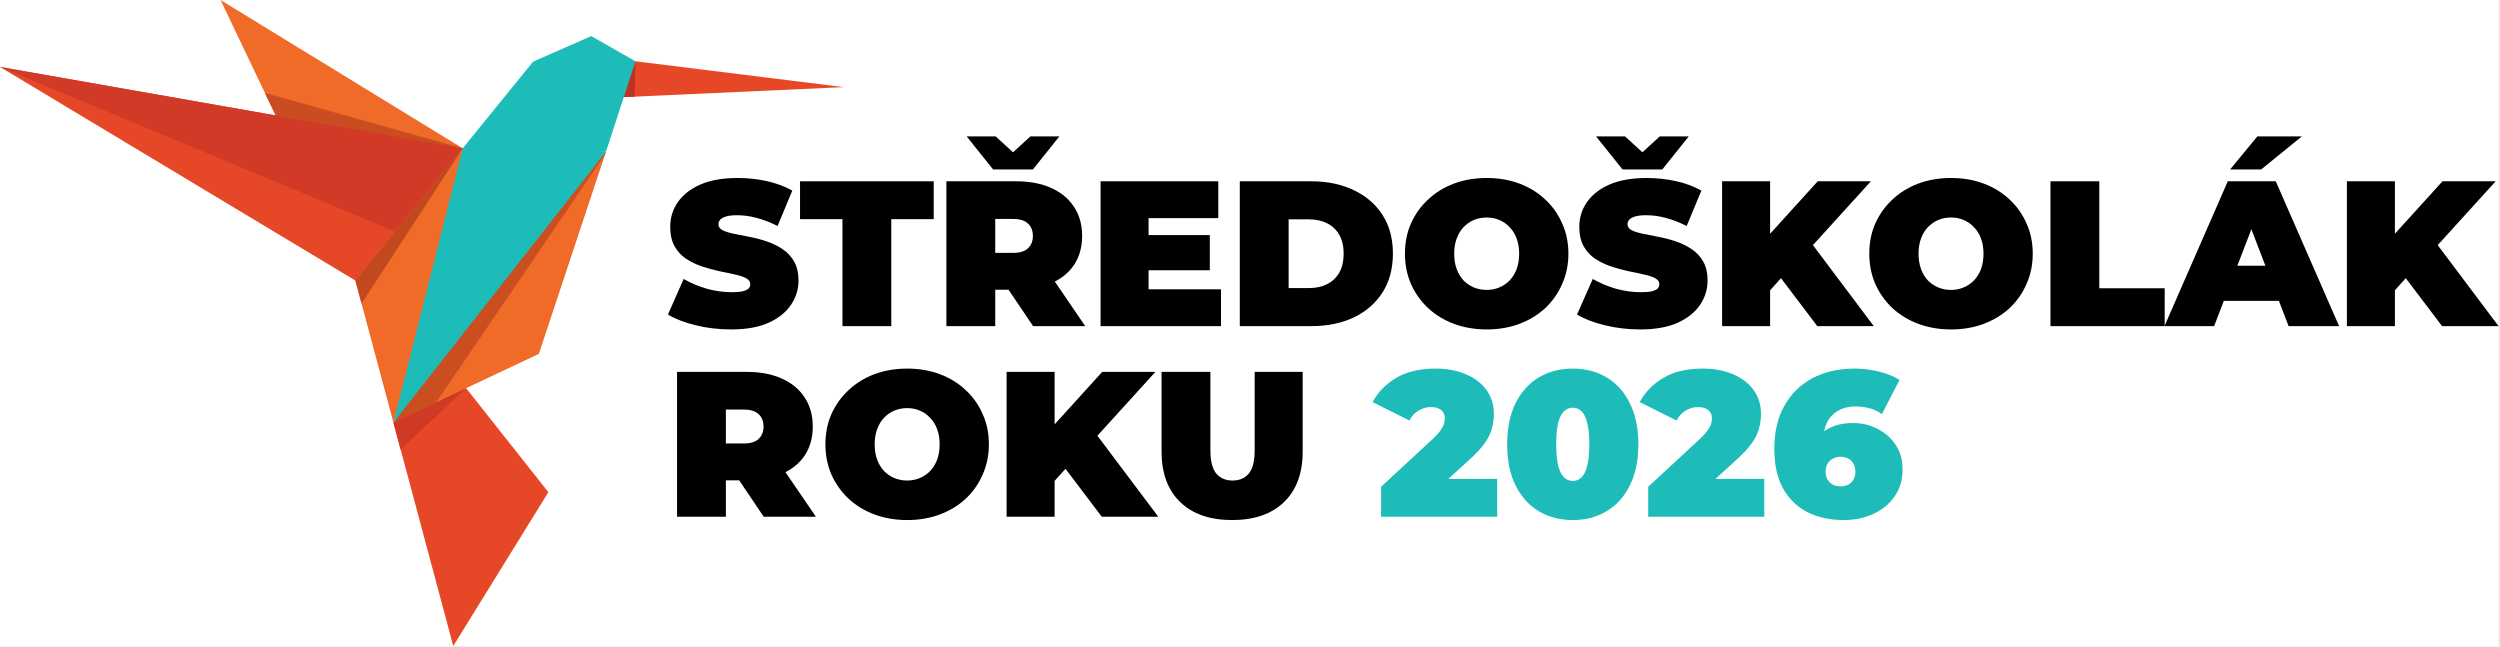
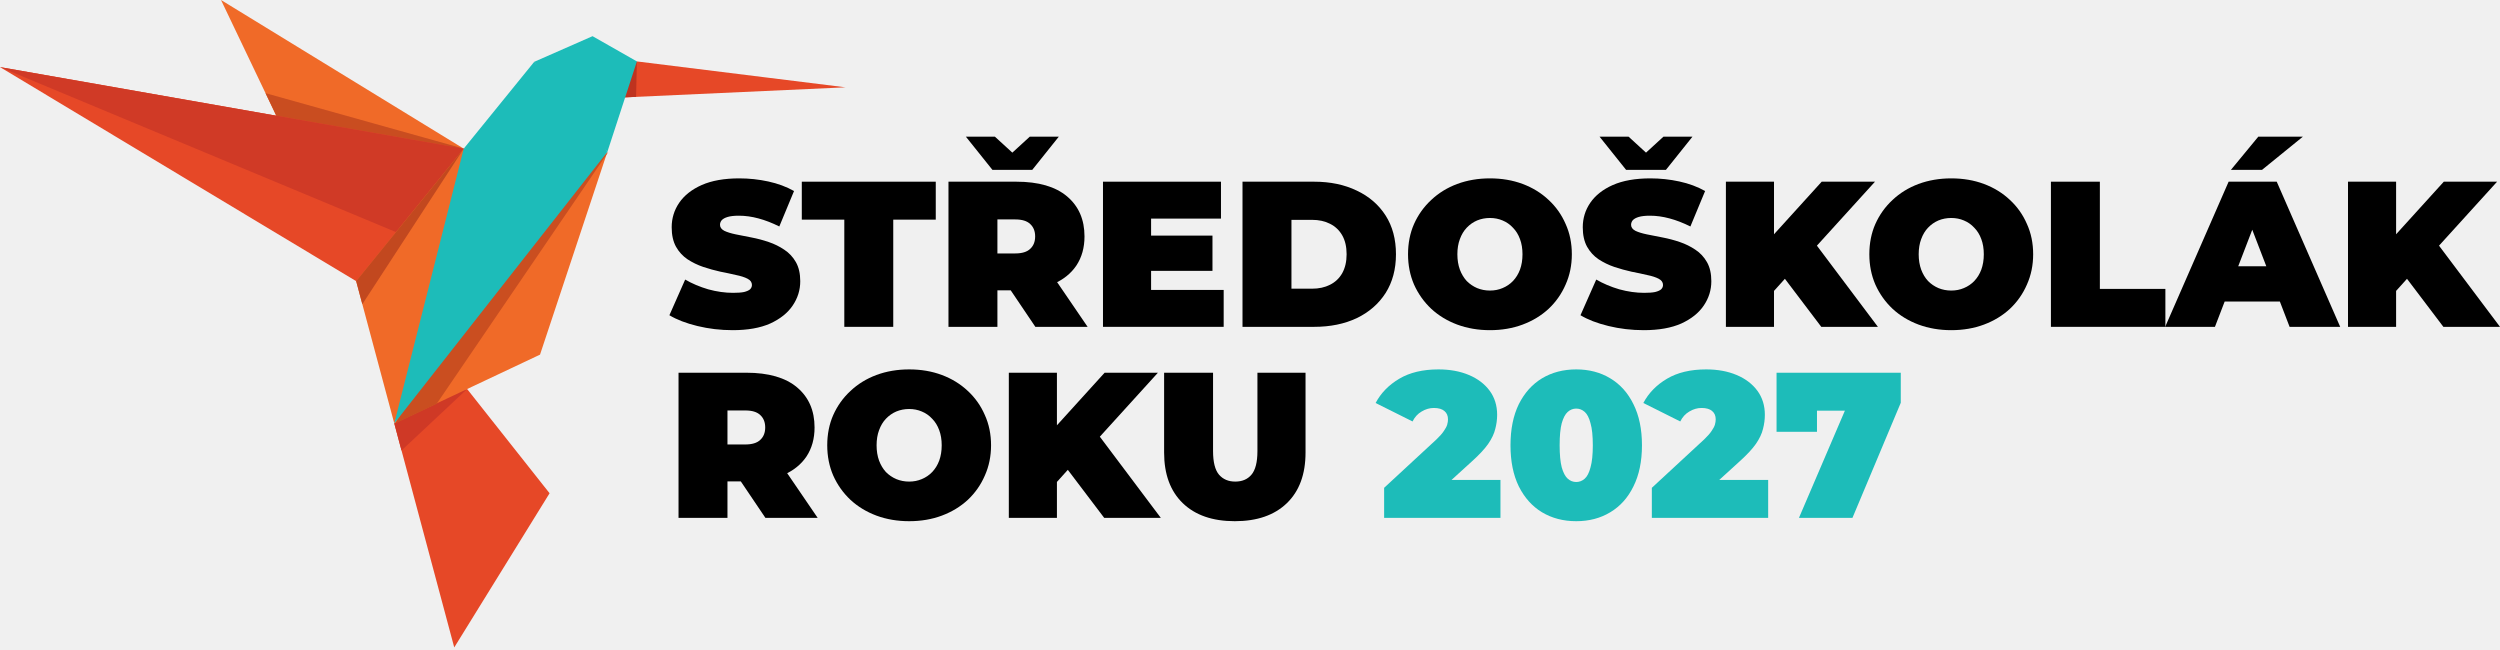
- <svg xmlns="http://www.w3.org/2000/svg" width="1246" height="322" viewBox="0 0 1246 322" fill="none">
-   <rect width="1245" height="322" fill="white" />
-   <path fill-rule="evenodd" clip-rule="evenodd" d="M232.299 193.462L213.746 197.486L196.078 210.566L225.9 321.967L273.309 245.299L232.299 193.462Z" fill="#E64827" />
-   <path fill-rule="evenodd" clip-rule="evenodd" d="M232.299 193.462L213.746 197.486L196.078 210.566L199.66 224.049L232.299 193.462Z" fill="#CF3926" />
-   <path fill-rule="evenodd" clip-rule="evenodd" d="M316.735 30.547L300.999 38.757L310.859 48.416L420.488 43.425L316.735 30.547Z" fill="#E64827" />
-   <path fill-rule="evenodd" clip-rule="evenodd" d="M306.472 44.069L310.859 48.416L316.332 48.174L316.735 30.547L306.472 44.069Z" fill="#BE331F" />
-   <path fill-rule="evenodd" clip-rule="evenodd" d="M109.911 0L145.73 74.978L230.608 73.932L109.911 0Z" fill="#F06A28" />
-   <path fill-rule="evenodd" clip-rule="evenodd" d="M132.047 46.323L145.73 74.978L230.609 73.932L132.047 46.323Z" fill="#C94D20" />
-   <path fill-rule="evenodd" clip-rule="evenodd" d="M193.743 149.956L177.122 139.814L0 33.364L230.609 73.932L243.648 75.703L193.743 149.956Z" fill="#E64827" />
-   <path fill-rule="evenodd" clip-rule="evenodd" d="M0 33.364L230.609 73.932L243.648 75.703L219.219 112.004L196.923 115.425L0 33.364Z" fill="#D03A26" />
-   <path fill-rule="evenodd" clip-rule="evenodd" d="M177.122 139.814L196.078 210.566L228.677 123.112L230.609 73.932L177.122 139.814Z" fill="#F06A28" />
-   <path fill-rule="evenodd" clip-rule="evenodd" d="M177.122 139.814L180.181 151.284L230.609 73.932L177.122 139.814Z" fill="#C2481F" />
-   <path fill-rule="evenodd" clip-rule="evenodd" d="M302.045 75.541L248.478 124.279L196.078 210.566L268.56 176.357L302.045 75.541Z" fill="#F06A28" />
-   <path fill-rule="evenodd" clip-rule="evenodd" d="M302.51 75.541L248.943 124.279L196.543 210.566L217.149 200.827" fill="#CA4E20" />
-   <path fill-rule="evenodd" clip-rule="evenodd" d="M230.609 73.932L261.96 78.318L302.045 75.541L287.677 50.267L265.663 30.748L230.609 73.932Z" fill="#1DBCB9" />
-   <path fill-rule="evenodd" clip-rule="evenodd" d="M265.663 30.747L302.045 75.541L316.735 30.546L294.68 17.989L265.663 30.747Z" fill="#1DBCB9" />
-   <path fill-rule="evenodd" clip-rule="evenodd" d="M230.609 73.932L196.078 210.566L302.045 75.541L230.609 73.932Z" fill="#1DBCB9" />
-   <path d="M614.088 259.193C603.019 259.193 594.391 256.203 588.203 250.221C582.016 244.24 578.922 235.853 578.922 225.059V185.355H603.259V224.337C603.259 229.837 604.256 233.756 606.25 236.093C608.244 238.362 610.925 239.496 614.294 239.496C617.731 239.496 620.413 238.362 622.338 236.093C624.331 233.756 625.328 229.837 625.328 224.337V185.355H649.253V225.059C649.253 235.853 646.16 244.24 639.972 250.221C633.785 256.203 625.156 259.193 614.088 259.193Z" fill="black" />
-   <path d="M523.453 242.074L522.112 215.365L549.337 185.355H575.84L545.315 218.974L531.806 232.793L523.453 242.074ZM501.693 257.543V185.355H525.618V257.543H501.693ZM549.131 257.543L527.887 229.493L543.665 212.787L577.284 257.543H549.131Z" fill="black" />
-   <path d="M452.126 259.193C446.282 259.193 440.851 258.265 435.832 256.409C430.882 254.552 426.585 251.94 422.941 248.571C419.297 245.134 416.444 241.112 414.382 236.505C412.388 231.899 411.391 226.88 411.391 221.449C411.391 215.949 412.388 210.93 414.382 206.393C416.444 201.787 419.297 197.799 422.941 194.43C426.585 190.993 430.882 188.346 435.832 186.49C440.851 184.633 446.282 183.705 452.126 183.705C458.038 183.705 463.469 184.633 468.419 186.49C473.369 188.346 477.666 190.993 481.31 194.43C484.954 197.799 487.773 201.787 489.766 206.393C491.829 210.93 492.86 215.949 492.86 221.449C492.86 226.88 491.829 231.899 489.766 236.505C487.773 241.112 484.954 245.134 481.31 248.571C477.666 251.94 473.369 254.552 468.419 256.409C463.469 258.265 458.038 259.193 452.126 259.193ZM452.126 239.496C454.394 239.496 456.491 239.084 458.416 238.259C460.41 237.434 462.129 236.265 463.573 234.752C465.085 233.171 466.254 231.28 467.079 229.08C467.904 226.812 468.316 224.268 468.316 221.449C468.316 218.63 467.904 216.121 467.079 213.921C466.254 211.652 465.085 209.762 463.573 208.249C462.129 206.668 460.41 205.465 458.416 204.64C456.491 203.815 454.394 203.402 452.126 203.402C449.857 203.402 447.726 203.815 445.732 204.64C443.807 205.465 442.088 206.668 440.576 208.249C439.132 209.762 437.997 211.652 437.172 213.921C436.347 216.121 435.935 218.63 435.935 221.449C435.935 224.268 436.347 226.812 437.172 229.08C437.997 231.28 439.132 233.171 440.576 234.752C442.088 236.265 443.807 237.434 445.732 238.259C447.726 239.084 449.857 239.496 452.126 239.496Z" fill="black" />
-   <path d="M337.438 257.543V185.355H372.191C378.929 185.355 384.738 186.455 389.619 188.655C394.569 190.855 398.385 194.018 401.066 198.143C403.748 202.199 405.088 207.012 405.088 212.581C405.088 218.149 403.748 222.962 401.066 227.018C398.385 231.006 394.569 234.065 389.619 236.196C384.738 238.328 378.929 239.393 372.191 239.393H350.947L361.776 229.39V257.543H337.438ZM380.647 257.543L362.91 231.246H388.691L406.635 257.543H380.647ZM361.776 232.071L350.947 221.037H370.644C374.013 221.037 376.488 220.281 378.069 218.768C379.719 217.256 380.544 215.193 380.544 212.581C380.544 209.968 379.719 207.906 378.069 206.393C376.488 204.881 374.013 204.124 370.644 204.124H350.947L361.776 193.09V232.071Z" fill="black" />
-   <path d="M1191.45 147.074L1190.11 120.365L1217.34 90.356H1243.84L1213.31 123.974L1199.8 137.793L1191.45 147.074ZM1169.69 162.543V90.356H1193.62V162.543H1169.69ZM1217.13 162.543L1195.89 134.493L1211.66 117.787L1245.28 162.543H1217.13Z" fill="black" />
-   <path d="M1078.77 162.543L1110.33 90.356H1134.25L1165.81 162.543H1140.64L1117.34 101.906H1126.83L1103.52 162.543H1078.77ZM1097.54 149.962L1103.73 132.431H1136.93L1143.12 149.962H1097.54ZM1111.46 84.477L1125.07 67.977H1147.24L1126.93 84.477H1111.46Z" fill="black" />
-   <path d="M1021.95 162.543V90.356H1046.29V143.671H1078.88V162.543H1021.95Z" fill="black" />
-   <path d="M972.384 164.193C966.541 164.193 961.109 163.265 956.091 161.409C951.141 159.552 946.844 156.94 943.2 153.571C939.556 150.134 936.703 146.112 934.641 141.505C932.647 136.899 931.65 131.88 931.65 126.449C931.65 120.949 932.647 115.93 934.641 111.393C936.703 106.787 939.556 102.799 943.2 99.43C946.844 95.993 951.141 93.346 956.091 91.49C961.109 89.633 966.541 88.705 972.384 88.705C978.297 88.705 983.728 89.633 988.678 91.49C993.628 93.346 997.925 95.993 1001.57 99.43C1005.21 102.799 1008.03 106.787 1010.03 111.393C1012.09 115.93 1013.12 120.949 1013.12 126.449C1013.12 131.88 1012.09 136.899 1010.03 141.505C1008.03 146.112 1005.21 150.134 1001.57 153.571C997.925 156.94 993.628 159.552 988.678 161.409C983.728 163.265 978.297 164.193 972.384 164.193ZM972.384 144.496C974.653 144.496 976.75 144.084 978.675 143.259C980.669 142.434 982.388 141.265 983.831 139.752C985.344 138.171 986.513 136.28 987.338 134.08C988.163 131.812 988.575 129.268 988.575 126.449C988.575 123.63 988.163 121.121 987.338 118.921C986.513 116.652 985.344 114.762 983.831 113.249C982.388 111.668 980.669 110.465 978.675 109.64C976.75 108.815 974.653 108.402 972.384 108.402C970.116 108.402 967.984 108.815 965.991 109.64C964.066 110.465 962.347 111.668 960.834 113.249C959.391 114.762 958.256 116.652 957.431 118.921C956.606 121.121 956.194 123.63 956.194 126.449C956.194 129.268 956.606 131.812 957.431 134.08C958.256 136.28 959.391 138.171 960.834 139.752C962.347 141.265 964.066 142.434 965.991 143.259C967.984 144.084 970.116 144.496 972.384 144.496Z" fill="black" />
-   <path d="M880.061 147.074L878.72 120.365L905.945 90.356H932.448L901.923 123.974L888.414 137.793L880.061 147.074ZM858.301 162.543V90.356H882.226V162.543H858.301ZM905.739 162.543L884.495 134.493L900.273 117.787L933.892 162.543H905.739Z" fill="black" />
-   <path d="M817.441 164.193C811.391 164.193 805.547 163.506 799.909 162.131C794.272 160.756 789.631 158.968 785.987 156.768L793.825 139.031C797.262 141.024 801.078 142.64 805.272 143.878C809.534 145.046 813.659 145.631 817.647 145.631C819.984 145.631 821.806 145.493 823.112 145.218C824.487 144.874 825.484 144.428 826.103 143.878C826.722 143.259 827.031 142.537 827.031 141.712C827.031 140.406 826.309 139.374 824.866 138.618C823.422 137.862 821.497 137.243 819.091 136.762C816.753 136.212 814.175 135.662 811.356 135.112C808.537 134.493 805.684 133.702 802.797 132.74C799.978 131.777 797.365 130.506 794.959 128.924C792.622 127.343 790.731 125.281 789.287 122.737C787.844 120.124 787.122 116.893 787.122 113.043C787.122 108.574 788.359 104.518 790.834 100.874C793.378 97.162 797.125 94.206 802.075 92.005C807.094 89.805 813.316 88.706 820.741 88.706C825.622 88.706 830.434 89.221 835.178 90.252C839.922 91.284 844.184 92.865 847.966 94.996L840.644 112.631C837.069 110.843 833.597 109.502 830.228 108.609C826.928 107.715 823.697 107.268 820.534 107.268C818.197 107.268 816.341 107.474 814.966 107.887C813.591 108.299 812.594 108.849 811.975 109.537C811.425 110.224 811.15 110.981 811.15 111.806C811.15 113.043 811.872 114.04 813.316 114.796C814.759 115.484 816.65 116.068 818.987 116.549C821.394 117.031 824.006 117.546 826.825 118.096C829.712 118.646 832.566 119.402 835.384 120.365C838.203 121.327 840.781 122.599 843.119 124.181C845.525 125.762 847.45 127.824 848.894 130.368C850.337 132.912 851.059 136.074 851.059 139.856C851.059 144.256 849.787 148.312 847.244 152.024C844.769 155.668 841.056 158.624 836.106 160.893C831.156 163.093 824.934 164.193 817.441 164.193ZM808.675 84.477L795.475 67.977H809.912L824.556 81.384H812.594L827.237 67.977H841.675L828.475 84.477H808.675Z" fill="black" />
-   <path d="M740.957 164.193C735.113 164.193 729.682 163.265 724.663 161.409C719.713 159.552 715.416 156.94 711.772 153.571C708.128 150.134 705.275 146.112 703.213 141.505C701.219 136.899 700.222 131.88 700.222 126.449C700.222 120.949 701.219 115.93 703.213 111.393C705.275 106.787 708.128 102.799 711.772 99.43C715.416 95.993 719.713 93.346 724.663 91.49C729.682 89.633 735.113 88.705 740.957 88.705C746.869 88.705 752.3 89.633 757.25 91.49C762.201 93.346 766.497 95.993 770.141 99.43C773.785 102.799 776.604 106.787 778.597 111.393C780.66 115.93 781.691 120.949 781.691 126.449C781.691 131.88 780.66 136.899 778.597 141.505C776.604 146.112 773.785 150.134 770.141 153.571C766.497 156.94 762.201 159.552 757.25 161.409C752.3 163.265 746.869 164.193 740.957 164.193ZM740.957 144.496C743.225 144.496 745.322 144.084 747.247 143.259C749.241 142.434 750.96 141.265 752.404 139.752C753.916 138.171 755.085 136.28 755.91 134.08C756.735 131.812 757.147 129.268 757.147 126.449C757.147 123.63 756.735 121.121 755.91 118.921C755.085 116.652 753.916 114.762 752.404 113.249C750.96 111.668 749.241 110.465 747.247 109.64C745.322 108.815 743.225 108.402 740.957 108.402C738.688 108.402 736.557 108.815 734.563 109.64C732.638 110.465 730.919 111.668 729.407 113.249C727.963 114.762 726.829 116.652 726.004 118.921C725.179 121.121 724.766 123.63 724.766 126.449C724.766 129.268 725.179 131.812 726.004 134.08C726.829 136.28 727.963 138.171 729.407 139.752C730.919 141.265 732.638 142.434 734.563 143.259C736.557 144.084 738.688 144.496 740.957 144.496Z" fill="black" />
-   <path d="M617.911 162.543V90.356H653.489C661.533 90.356 668.614 91.834 674.733 94.79C680.851 97.677 685.63 101.802 689.067 107.165C692.505 112.527 694.223 118.921 694.223 126.346C694.223 133.84 692.505 140.303 689.067 145.734C685.63 151.096 680.851 155.256 674.733 158.212C668.614 161.099 661.533 162.543 653.489 162.543H617.911ZM642.248 143.568H652.458C655.895 143.568 658.886 142.915 661.43 141.609C664.042 140.303 666.07 138.377 667.514 135.834C668.958 133.221 669.68 130.059 669.68 126.346C669.68 122.702 668.958 119.609 667.514 117.065C666.07 114.521 664.042 112.596 661.43 111.29C658.886 109.984 655.895 109.331 652.458 109.331H642.248V143.568Z" fill="black" />
-   <path d="M570.798 117.168H602.973V134.699H570.798V117.168ZM572.448 144.187H608.541V162.543H548.522V90.356H607.201V108.712H572.448V144.187Z" fill="black" />
-   <path d="M471.682 162.543V90.356H506.435C513.173 90.356 518.982 91.456 523.864 93.656C528.814 95.856 532.629 99.018 535.31 103.143C537.992 107.199 539.332 112.012 539.332 117.581C539.332 123.149 537.992 127.962 535.31 132.018C532.629 136.006 528.814 139.065 523.864 141.196C518.982 143.328 513.173 144.393 506.435 144.393H485.192L496.02 134.39V162.543H471.682ZM514.892 162.543L497.154 136.246H522.935L540.879 162.543H514.892ZM496.02 137.071L485.192 126.037H504.888C508.257 126.037 510.732 125.281 512.314 123.768C513.964 122.256 514.789 120.193 514.789 117.581C514.789 114.968 513.964 112.906 512.314 111.393C510.732 109.881 508.257 109.124 504.888 109.124H485.192L496.02 98.09V137.071ZM494.988 84.477L481.788 67.977H496.226L510.87 81.384H498.907L513.551 67.977H527.989L514.789 84.477H494.988Z" fill="black" />
-   <path d="M419.883 162.543V109.227H398.742V90.356H465.361V109.227H444.22V162.543H419.883Z" fill="black" />
-   <path d="M364.354 164.193C358.304 164.193 352.46 163.506 346.822 162.131C341.185 160.756 336.544 158.968 332.9 156.768L340.738 139.03C344.175 141.024 347.991 142.64 352.185 143.877C356.447 145.046 360.572 145.631 364.56 145.631C366.897 145.631 368.719 145.493 370.026 145.218C371.401 144.874 372.397 144.427 373.016 143.877C373.635 143.259 373.944 142.537 373.944 141.712C373.944 140.405 373.222 139.374 371.779 138.618C370.335 137.862 368.41 137.243 366.004 136.762C363.666 136.212 361.088 135.662 358.269 135.112C355.45 134.493 352.597 133.702 349.71 132.74C346.891 131.777 344.279 130.505 341.872 128.924C339.535 127.343 337.644 125.28 336.2 122.737C334.757 120.124 334.035 116.893 334.035 113.043C334.035 108.574 335.272 104.518 337.747 100.874C340.291 97.162 344.038 94.205 348.988 92.005C354.007 89.805 360.229 88.705 367.654 88.705C372.535 88.705 377.347 89.221 382.091 90.252C386.835 91.284 391.097 92.865 394.879 94.996L387.557 112.63C383.982 110.843 380.51 109.502 377.141 108.609C373.841 107.715 370.61 107.268 367.447 107.268C365.11 107.268 363.254 107.474 361.879 107.887C360.504 108.299 359.507 108.849 358.888 109.537C358.338 110.224 358.063 110.98 358.063 111.805C358.063 113.043 358.785 114.04 360.229 114.796C361.672 115.484 363.563 116.068 365.9 116.549C368.307 117.03 370.919 117.546 373.738 118.096C376.626 118.646 379.479 119.402 382.297 120.365C385.116 121.327 387.694 122.599 390.032 124.18C392.438 125.762 394.363 127.824 395.807 130.368C397.251 132.912 397.972 136.074 397.972 139.855C397.972 144.255 396.701 148.312 394.157 152.024C391.682 155.668 387.969 158.624 383.019 160.893C378.069 163.093 371.847 164.193 364.354 164.193Z" fill="black" />
-   <path d="M918.967 259.193C912.092 259.193 906.042 257.887 900.817 255.274C895.661 252.593 891.605 248.64 888.649 243.415C885.761 238.121 884.317 231.555 884.317 223.718C884.317 215.262 886.002 208.077 889.37 202.165C892.739 196.183 897.414 191.612 903.396 188.449C909.446 185.287 916.424 183.705 924.33 183.705C928.592 183.705 932.683 184.221 936.602 185.252C940.589 186.215 943.958 187.59 946.708 189.377L937.943 206.393C935.811 204.88 933.646 203.884 931.446 203.402C929.314 202.852 927.114 202.577 924.846 202.577C919.964 202.577 916.046 204.055 913.089 207.012C910.202 209.899 908.758 214.127 908.758 219.696C908.758 220.727 908.758 221.759 908.758 222.79C908.758 223.752 908.758 224.749 908.758 225.78L903.189 221.759C904.564 219.421 906.18 217.462 908.036 215.88C909.892 214.23 912.092 212.993 914.636 212.168C917.18 211.274 920.136 210.827 923.505 210.827C927.905 210.827 931.961 211.79 935.674 213.715C939.455 215.571 942.48 218.218 944.749 221.655C947.086 225.093 948.255 229.184 948.255 233.927C948.255 239.084 946.949 243.552 944.336 247.334C941.724 251.115 938.183 254.037 933.714 256.099C929.314 258.162 924.399 259.193 918.967 259.193ZM917.317 242.384C918.761 242.384 920.033 242.109 921.133 241.559C922.302 240.94 923.196 240.08 923.814 238.98C924.433 237.88 924.742 236.574 924.742 235.062C924.742 232.793 924.055 231.005 922.68 229.699C921.305 228.324 919.517 227.637 917.317 227.637C915.874 227.637 914.602 227.946 913.502 228.565C912.402 229.184 911.508 230.043 910.821 231.143C910.202 232.243 909.892 233.549 909.892 235.062C909.892 236.574 910.202 237.88 910.821 238.98C911.508 240.08 912.402 240.94 913.502 241.559C914.602 242.109 915.874 242.384 917.317 242.384Z" fill="#1DBCB9" />
-   <path d="M821.473 257.543V242.59L847.563 218.459C849.213 216.877 850.417 215.502 851.173 214.334C851.998 213.165 852.548 212.134 852.823 211.24C853.098 210.277 853.235 209.384 853.235 208.559C853.235 206.771 852.651 205.396 851.482 204.434C850.313 203.402 848.56 202.887 846.223 202.887C844.092 202.887 842.063 203.471 840.138 204.64C838.213 205.74 836.701 207.39 835.601 209.59L817.245 200.412C819.857 195.462 823.776 191.44 829.001 188.346C834.226 185.252 840.723 183.705 848.492 183.705C854.198 183.705 859.251 184.633 863.651 186.49C868.051 188.346 871.489 190.958 873.964 194.327C876.439 197.696 877.676 201.684 877.676 206.29C877.676 208.627 877.367 210.965 876.748 213.302C876.198 215.64 875.029 218.115 873.242 220.727C871.454 223.271 868.807 226.124 865.301 229.287L845.707 247.127L841.892 238.671H879.326V257.543H821.473Z" fill="#1DBCB9" />
-   <path d="M783.871 259.193C777.478 259.193 771.806 257.715 766.856 254.759C761.974 251.802 758.124 247.506 755.306 241.868C752.556 236.23 751.181 229.424 751.181 221.449C751.181 213.474 752.556 206.668 755.306 201.03C758.124 195.393 761.974 191.096 766.856 188.14C771.806 185.183 777.478 183.705 783.871 183.705C790.265 183.705 795.903 185.183 800.784 188.14C805.734 191.096 809.584 195.393 812.334 201.03C815.153 206.668 816.562 213.474 816.562 221.449C816.562 229.424 815.153 236.23 812.334 241.868C809.584 247.506 805.734 251.802 800.784 254.759C795.903 257.715 790.265 259.193 783.871 259.193ZM783.871 239.702C785.453 239.702 786.862 239.152 788.1 238.052C789.337 236.952 790.3 235.062 790.987 232.38C791.743 229.699 792.121 226.055 792.121 221.449C792.121 216.774 791.743 213.13 790.987 210.518C790.3 207.837 789.337 205.946 788.1 204.846C786.862 203.746 785.453 203.196 783.871 203.196C782.29 203.196 780.881 203.746 779.643 204.846C778.406 205.946 777.409 207.837 776.653 210.518C775.965 213.13 775.621 216.774 775.621 221.449C775.621 226.055 775.965 229.699 776.653 232.38C777.409 235.062 778.406 236.952 779.643 238.052C780.881 239.152 782.29 239.702 783.871 239.702Z" fill="#1DBCB9" />
-   <path d="M688.337 257.543V242.59L714.427 218.459C716.077 216.877 717.28 215.502 718.037 214.334C718.862 213.165 719.412 212.134 719.687 211.24C719.962 210.277 720.099 209.384 720.099 208.559C720.099 206.771 719.515 205.396 718.346 204.434C717.177 203.402 715.424 202.887 713.087 202.887C710.955 202.887 708.927 203.471 707.002 204.64C705.077 205.74 703.565 207.39 702.465 209.59L684.108 200.412C686.721 195.462 690.64 191.44 695.865 188.346C701.09 185.252 707.587 183.705 715.355 183.705C721.062 183.705 726.115 184.633 730.515 186.49C734.915 188.346 738.352 190.958 740.827 194.327C743.302 197.696 744.54 201.684 744.54 206.29C744.54 208.627 744.23 210.965 743.612 213.302C743.062 215.64 741.893 218.115 740.105 220.727C738.318 223.271 735.671 226.124 732.165 229.287L712.571 247.127L708.755 238.671H746.19V257.543H688.337Z" fill="#1DBCB9" />
+ <svg xmlns="http://www.w3.org/2000/svg" width="527" height="137" viewBox="0 0 527 137" fill="none">
+   <path d="M98.468 82.005L90.603 83.711L83.114 89.255L95.755 136.476L115.851 103.978L98.468 82.005Z" fill-rule="evenodd" clip-rule="evenodd" fill="#E64827" />
+   <path d="M98.468 82.005L90.603 83.711L83.114 89.255L84.633 94.97L98.468 82.005Z" fill-rule="evenodd" clip-rule="evenodd" fill="#CF3926" />
+   <path d="M134.258 12.948L127.588 16.428L131.767 20.523L178.238 18.407L134.258 12.948Z" fill-rule="evenodd" clip-rule="evenodd" fill="#E64827" />
+   <path d="M129.908 18.68L131.768 20.523L134.088 20.42L134.258 12.948L129.908 18.68Z" fill-rule="evenodd" clip-rule="evenodd" fill="#BE331F" />
+   <path d="M46.59 0L61.773 31.782L97.751 31.338L46.59 0Z" fill-rule="evenodd" clip-rule="evenodd" fill="#F06A28" />
+   <path d="M55.973 19.636L61.773 31.782L97.751 31.338L55.973 19.636Z" fill-rule="evenodd" clip-rule="evenodd" fill="#C94D20" />
+   <path d="M82.124 63.564L75.079 59.265L0 14.142L97.751 31.338L103.278 32.089L82.124 63.564Z" fill-rule="evenodd" clip-rule="evenodd" fill="#E64827" />
+   <path d="M0 14.142L97.751 31.338L103.278 32.089L92.923 47.477L83.472 48.927L0 14.142Z" fill-rule="evenodd" clip-rule="evenodd" fill="#D03A26" />
+   <path d="M75.079 59.265L83.114 89.255L96.932 52.185L97.751 31.338L75.079 59.265Z" fill-rule="evenodd" clip-rule="evenodd" fill="#F06A28" />
+   <path d="M75.079 59.265L76.376 64.127L97.751 31.338L75.079 59.265Z" fill-rule="evenodd" clip-rule="evenodd" fill="#C2481F" />
+   <path d="M128.032 32.021L105.326 52.68L83.114 89.255L113.838 74.755L128.032 32.021Z" fill-rule="evenodd" clip-rule="evenodd" fill="#F06A28" />
+   <path d="M128.229 32.021L105.523 52.68L83.311 89.255L92.046 85.127" fill-rule="evenodd" clip-rule="evenodd" fill="#CA4E20" />
+   <path d="M97.751 31.338L111.04 33.198L128.032 32.021L121.941 21.307L112.61 13.033L97.751 31.338Z" fill-rule="evenodd" clip-rule="evenodd" fill="#1DBCB9" />
+   <path d="M112.609 13.033L128.031 32.021L134.258 12.948L124.909 7.625L112.609 13.033Z" fill-rule="evenodd" clip-rule="evenodd" fill="#1DBCB9" />
+   <path d="M97.751 31.338L83.114 89.255L128.032 32.021L97.751 31.338Z" fill-rule="evenodd" clip-rule="evenodd" fill="#1DBCB9" />
+   <path d="M154.443 69.599C151.878 69.599 149.401 69.307 147.012 68.725C144.622 68.142 142.655 67.384 141.11 66.451L144.433 58.933C145.89 59.778 147.507 60.463 149.285 60.987C151.091 61.483 152.84 61.73 154.53 61.73C155.521 61.73 156.293 61.672 156.847 61.556C157.43 61.41 157.852 61.22 158.115 60.987C158.377 60.725 158.508 60.419 158.508 60.069C158.508 59.516 158.202 59.078 157.59 58.758C156.978 58.437 156.162 58.175 155.142 57.971C154.151 57.738 153.059 57.505 151.864 57.272C150.669 57.009 149.46 56.674 148.236 56.266C147.041 55.858 145.933 55.319 144.913 54.649C143.923 53.979 143.121 53.104 142.509 52.026C141.897 50.919 141.591 49.549 141.591 47.917C141.591 46.023 142.116 44.303 143.165 42.759C144.243 41.185 145.831 39.932 147.93 39C150.057 38.067 152.694 37.601 155.842 37.601C157.911 37.601 159.951 37.819 161.961 38.257C163.972 38.694 165.779 39.364 167.382 40.267L164.278 47.742C162.763 46.984 161.291 46.416 159.863 46.037C158.464 45.659 157.095 45.469 155.754 45.469C154.763 45.469 153.977 45.557 153.394 45.731C152.811 45.906 152.388 46.139 152.126 46.431C151.893 46.722 151.776 47.043 151.776 47.392C151.776 47.917 152.082 48.34 152.694 48.66C153.306 48.952 154.108 49.199 155.099 49.403C156.118 49.607 157.226 49.826 158.421 50.059C159.645 50.292 160.854 50.613 162.049 51.021C163.244 51.429 164.337 51.968 165.327 52.638C166.347 53.308 167.163 54.183 167.775 55.261C168.387 56.339 168.693 57.68 168.693 59.282C168.693 61.148 168.154 62.867 167.076 64.441C166.027 65.985 164.453 67.238 162.355 68.2C160.257 69.132 157.619 69.599 154.443 69.599Z" fill="black" />
+   <path d="M177.981 68.899V46.3H169.019V38.3H197.258V46.3H188.297V68.899H177.981Z" fill="black" />
+   <path d="M199.938 68.899V38.3H214.232C218.924 38.3 222.493 39.335 224.941 41.404C227.389 43.473 228.613 46.285 228.613 49.84C228.613 52.201 228.045 54.241 226.908 55.96C225.772 57.651 224.155 58.947 222.056 59.851C219.987 60.754 217.525 61.206 214.669 61.206H205.664L210.254 56.966V68.899H199.938ZM218.253 68.899L210.735 57.752H221.663L229.269 68.899H218.253ZM210.254 58.102L205.664 53.425H214.013C215.441 53.425 216.49 53.104 217.16 52.463C217.86 51.822 218.21 50.948 218.21 49.84C218.21 48.733 217.86 47.859 217.16 47.218C216.49 46.577 215.441 46.256 214.013 46.256H205.664L210.254 41.579V58.102ZM209.205 35.809L203.609 28.814H209.729L215.937 34.497H210.866L217.073 28.814H223.193L217.598 35.809H209.205Z" fill="black" />
+   <path d="M232.509 68.899V38.3H257.382V46.081H242.65V61.118H257.95V68.899H232.509ZM241.951 57.097V49.666H255.589V57.097H241.951Z" fill="black" />
+   <path d="M261.921 68.899V38.3H277.002C280.412 38.3 283.413 38.927 286.007 40.18C288.601 41.404 290.626 43.152 292.083 45.425C293.54 47.699 294.269 50.423 294.269 53.6C294.269 56.747 293.54 59.472 292.083 61.774C290.626 64.047 288.601 65.81 286.007 67.063C283.413 68.287 280.412 68.899 277.002 68.899H261.921ZM272.238 60.856H276.565C278.022 60.856 279.29 60.579 280.368 60.026C281.476 59.472 282.335 58.656 282.947 57.578C283.559 56.47 283.865 55.144 283.865 53.6C283.865 52.026 283.559 50.7 282.947 49.622C282.335 48.544 281.476 47.728 280.368 47.174C279.29 46.62 278.022 46.343 276.565 46.343H272.238V60.856Z" fill="black" />
+   <path d="M314.078 69.599C311.601 69.599 309.299 69.205 307.172 68.418C305.074 67.632 303.252 66.524 301.708 65.096C300.163 63.639 298.954 61.934 298.079 59.982C297.234 58.029 296.812 55.902 296.812 53.6C296.812 51.268 297.234 49.141 298.079 47.218C298.954 45.265 300.163 43.575 301.708 42.147C303.252 40.69 305.074 39.568 307.172 38.781C309.299 37.994 311.601 37.601 314.078 37.601C316.585 37.601 318.887 37.994 320.985 38.781C323.083 39.568 324.905 40.69 326.449 42.147C327.994 43.575 329.189 45.265 330.034 47.218C330.908 49.141 331.345 51.268 331.345 53.6C331.345 55.902 330.908 58.029 330.034 59.982C329.189 61.934 327.994 63.639 326.449 65.096C324.905 66.524 323.083 67.632 320.985 68.418C318.887 69.205 316.585 69.599 314.078 69.599ZM314.078 61.249C315.04 61.249 315.929 61.075 316.745 60.725C317.59 60.375 318.319 59.88 318.931 59.239C319.572 58.569 320.067 57.767 320.417 56.834C320.767 55.873 320.941 54.795 320.941 53.6C320.941 52.405 320.767 51.341 320.417 50.409C320.067 49.447 319.572 48.646 318.931 48.005C318.319 47.334 317.59 46.824 316.745 46.474C315.929 46.125 315.04 45.95 314.078 45.95C313.117 45.95 312.213 46.125 311.368 46.474C310.552 46.824 309.824 47.334 309.183 48.005C308.571 48.646 308.09 49.447 307.74 50.409C307.39 51.341 307.215 52.405 307.215 53.6C307.215 54.795 307.39 55.873 307.74 56.834C308.09 57.767 308.571 58.569 309.183 59.239C309.824 59.88 310.552 60.375 311.368 60.725C312.213 61.075 313.117 61.249 314.078 61.249Z" fill="black" />
+   <path d="M346.498 69.599C343.934 69.599 341.457 69.307 339.067 68.725C336.678 68.142 334.711 67.384 333.166 66.451L336.488 58.933C337.945 59.778 339.563 60.463 341.34 60.987C343.147 61.483 344.896 61.73 346.586 61.73C347.577 61.73 348.349 61.672 348.903 61.556C349.486 61.41 349.908 61.22 350.17 60.987C350.433 60.725 350.564 60.419 350.564 60.069C350.564 59.516 350.258 59.078 349.646 58.758C349.034 58.437 348.218 58.175 347.198 57.971C346.207 57.738 345.114 57.505 343.919 57.272C342.725 57.009 341.515 56.674 340.291 56.266C339.096 55.858 337.989 55.319 336.969 54.649C335.978 53.979 335.177 53.104 334.565 52.026C333.953 50.919 333.647 49.549 333.647 47.917C333.647 46.023 334.171 44.303 335.221 42.759C336.299 41.185 337.887 39.932 339.985 39C342.113 38.067 344.75 37.601 347.897 37.601C349.966 37.601 352.006 37.819 354.017 38.257C356.028 38.694 357.835 39.364 359.438 40.267L356.334 47.742C354.819 46.984 353.347 46.416 351.919 46.037C350.52 45.659 349.15 45.469 347.81 45.469C346.819 45.469 346.032 45.557 345.449 45.731C344.867 45.906 344.444 46.139 344.182 46.431C343.949 46.722 343.832 47.043 343.832 47.392C343.832 47.917 344.138 48.34 344.75 48.66C345.362 48.952 346.163 49.199 347.154 49.403C348.174 49.607 349.282 49.826 350.476 50.059C351.7 50.292 352.91 50.613 354.105 51.021C355.299 51.429 356.392 51.968 357.383 52.638C358.403 53.308 359.219 54.183 359.831 55.261C360.443 56.339 360.749 57.68 360.749 59.282C360.749 61.148 360.21 62.867 359.132 64.441C358.082 65.985 356.509 67.238 354.411 68.2C352.312 69.132 349.675 69.599 346.498 69.599ZM342.783 35.809L337.188 28.814H343.307L349.515 34.497H344.444L350.651 28.814H356.771L351.176 35.809H342.783Z" fill="black" />
+   <path d="M373.042 62.342L372.474 51.021L384.014 38.3H395.248L382.309 52.551L376.583 58.408L373.042 62.342ZM363.819 68.899V38.3H373.96V68.899H363.819ZM383.927 68.899L374.922 57.009L381.61 49.928L395.86 68.899H383.927Z" fill="black" />
+   <path d="M411.323 69.599C408.846 69.599 406.544 69.205 404.416 68.418C402.318 67.632 400.497 66.524 398.952 65.096C397.408 63.639 396.198 61.934 395.324 59.982C394.479 58.029 394.056 55.902 394.056 53.6C394.056 51.268 394.479 49.141 395.324 47.218C396.198 45.265 397.408 43.575 398.952 42.147C400.497 40.69 402.318 39.568 404.416 38.781C406.544 37.994 408.846 37.601 411.323 37.601C413.829 37.601 416.131 37.994 418.23 38.781C420.328 39.568 422.149 40.69 423.694 42.147C425.238 43.575 426.433 45.265 427.278 47.218C428.152 49.141 428.59 51.268 428.59 53.6C428.59 55.902 428.152 58.029 427.278 59.982C426.433 61.934 425.238 63.639 423.694 65.096C422.149 66.524 420.328 67.632 418.23 68.418C416.131 69.205 413.829 69.599 411.323 69.599ZM411.323 61.249C412.285 61.249 413.173 61.075 413.989 60.725C414.835 60.375 415.563 59.88 416.175 59.239C416.816 58.569 417.312 57.767 417.661 56.834C418.011 55.873 418.186 54.795 418.186 53.6C418.186 52.405 418.011 51.341 417.661 50.409C417.312 49.447 416.816 48.646 416.175 48.005C415.563 47.334 414.835 46.824 413.989 46.474C413.173 46.125 412.285 45.95 411.323 45.95C410.361 45.95 409.458 46.125 408.613 46.474C407.797 46.824 407.068 47.334 406.427 48.005C405.815 48.646 405.334 49.447 404.984 50.409C404.635 51.341 404.46 52.405 404.46 53.6C404.46 54.795 404.635 55.873 404.984 56.834C405.334 57.767 405.815 58.569 406.427 59.239C407.068 59.88 407.797 60.375 408.613 60.725C409.458 61.075 410.361 61.249 411.323 61.249Z" fill="black" />
+   <path d="M432.334 68.899V38.3H442.65V60.9H456.463V68.899H432.334Z" fill="black" />
+   <path d="M456.418 68.899L469.794 38.3H479.935L493.312 68.899H482.646L472.766 43.196H476.788L466.909 68.899H456.418ZM464.373 63.566L466.996 56.135H481.072L483.695 63.566H464.373ZM470.275 35.809L476.045 28.814H485.443L476.832 35.809H470.275Z" fill="black" />
+   <path d="M504.181 62.342L503.613 51.021L515.153 38.3H526.388L513.449 52.551L507.722 58.408L504.181 62.342ZM494.958 68.899V38.3H505.099V68.899H494.958ZM515.066 68.899L506.061 57.009L512.749 49.928L527 68.899H515.066Z" fill="black" />
+   <path d="M143.034 109.168V78.569H157.328C162.02 78.569 165.59 79.604 168.038 81.673C170.486 83.742 171.709 86.554 171.709 90.109C171.709 92.47 171.141 94.51 170.005 96.229C168.868 97.919 167.251 99.216 165.153 100.12C163.083 101.023 160.621 101.475 157.765 101.475H148.76L153.35 97.234V109.168H143.034ZM161.349 109.168L153.831 98.021H164.759L172.365 109.168H161.349ZM153.35 98.371L148.76 93.694H157.109C158.537 93.694 159.586 93.373 160.257 92.732C160.956 92.091 161.306 91.217 161.306 90.109C161.306 89.002 160.956 88.128 160.257 87.487C159.586 86.845 158.537 86.525 157.109 86.525H148.76L153.35 81.847V98.371Z" fill="black" />
+   <path d="M191.648 109.868C189.171 109.868 186.868 109.474 184.741 108.687C182.643 107.901 180.821 106.793 179.277 105.365C177.732 103.908 176.523 102.203 175.649 100.251C174.804 98.298 174.381 96.171 174.381 93.869C174.381 91.537 174.804 89.41 175.649 87.487C176.523 85.534 177.732 83.844 179.277 82.416C180.821 80.959 182.643 79.837 184.741 79.05C186.868 78.263 189.171 77.87 191.648 77.87C194.154 77.87 196.456 78.263 198.554 79.05C200.653 79.837 202.474 80.959 204.019 82.416C205.563 83.844 206.758 85.534 207.603 87.487C208.477 89.41 208.914 91.537 208.914 93.869C208.914 96.171 208.477 98.298 207.603 100.251C206.758 102.203 205.563 103.908 204.019 105.365C202.474 106.793 200.653 107.901 198.554 108.687C196.456 109.474 194.154 109.868 191.648 109.868ZM191.648 101.518C192.609 101.518 193.498 101.344 194.314 100.994C195.159 100.644 195.888 100.149 196.5 99.508C197.141 98.837 197.636 98.036 197.986 97.103C198.336 96.142 198.511 95.063 198.511 93.869C198.511 92.674 198.336 91.61 197.986 90.678C197.636 89.716 197.141 88.915 196.5 88.273C195.888 87.603 195.159 87.093 194.314 86.743C193.498 86.394 192.609 86.219 191.648 86.219C190.686 86.219 189.783 86.394 188.938 86.743C188.122 87.093 187.393 87.603 186.752 88.273C186.14 88.915 185.659 89.716 185.309 90.678C184.96 91.61 184.785 92.674 184.785 93.869C184.785 95.063 184.96 96.142 185.309 97.103C185.659 98.036 186.14 98.837 186.752 99.508C187.393 100.149 188.122 100.644 188.938 100.994C189.783 101.344 190.686 101.518 191.648 101.518Z" fill="black" />
+   <path d="M221.882 102.611L221.314 91.29L232.854 78.569H244.088L231.149 92.82L225.423 98.677L221.882 102.611ZM212.659 109.168V78.569H222.8V109.168H212.659ZM232.767 109.168L223.762 97.278L230.45 90.197L244.7 109.168H232.767Z" fill="black" />
+   <path d="M260.301 109.868C255.609 109.868 251.952 108.6 249.329 106.065C246.706 103.529 245.395 99.974 245.395 95.399V78.569H255.711V95.093C255.711 97.424 256.133 99.085 256.979 100.076C257.824 101.038 258.96 101.518 260.388 101.518C261.845 101.518 262.982 101.038 263.798 100.076C264.643 99.085 265.066 97.424 265.066 95.093V78.569H275.207V95.399C275.207 99.974 273.896 103.529 271.273 106.065C268.65 108.6 264.993 109.868 260.301 109.868Z" fill="black" />
+   <path d="M291.774 109.168V102.83L302.833 92.601C303.532 91.931 304.042 91.348 304.363 90.852C304.713 90.357 304.946 89.92 305.062 89.541C305.179 89.133 305.237 88.754 305.237 88.404C305.237 87.647 304.989 87.064 304.494 86.656C303.999 86.219 303.255 86 302.265 86C301.361 86 300.502 86.248 299.686 86.743C298.87 87.21 298.228 87.909 297.762 88.842L289.981 84.951C291.089 82.853 292.75 81.148 294.965 79.837C297.179 78.525 299.933 77.87 303.226 77.87C305.645 77.87 307.787 78.263 309.652 79.05C311.517 79.837 312.974 80.944 314.023 82.372C315.073 83.8 315.597 85.49 315.597 87.443C315.597 88.434 315.466 89.424 315.204 90.415C314.971 91.406 314.475 92.455 313.717 93.563C312.96 94.641 311.838 95.85 310.352 97.191L302.046 104.753L300.429 101.169H316.297V109.168H291.774Z" fill="#1DBCB9" />
+   <path d="M332.269 109.868C329.559 109.868 327.155 109.241 325.057 107.988C322.987 106.735 321.356 104.913 320.161 102.524C318.995 100.134 318.412 97.249 318.412 93.869C318.412 90.488 318.995 87.603 320.161 85.213C321.356 82.824 322.987 81.002 325.057 79.749C327.155 78.496 329.559 77.87 332.269 77.87C334.979 77.87 337.369 78.496 339.438 79.749C341.536 81.002 343.168 82.824 344.334 85.213C345.529 87.603 346.126 90.488 346.126 93.869C346.126 97.249 345.529 100.134 344.334 102.524C343.168 104.913 341.536 106.735 339.438 107.988C337.369 109.241 334.979 109.868 332.269 109.868ZM332.269 101.606C332.939 101.606 333.537 101.373 334.061 100.906C334.586 100.44 334.994 99.639 335.285 98.502C335.606 97.366 335.766 95.821 335.766 93.869C335.766 91.887 335.606 90.342 335.285 89.235C334.994 88.099 334.586 87.297 334.061 86.831C333.537 86.365 332.939 86.131 332.269 86.131C331.599 86.131 331.002 86.365 330.477 86.831C329.952 87.297 329.53 88.099 329.209 89.235C328.918 90.342 328.772 91.887 328.772 93.869C328.772 95.821 328.918 97.366 329.209 98.502C329.53 99.639 329.952 100.44 330.477 100.906C331.002 101.373 331.599 101.606 332.269 101.606Z" fill="#1DBCB9" />
+   <path d="M348.208 109.168V102.83L359.267 92.601C359.967 91.931 360.477 91.348 360.797 90.852C361.147 90.357 361.38 89.92 361.497 89.541C361.613 89.133 361.671 88.754 361.671 88.404C361.671 87.647 361.424 87.064 360.928 86.656C360.433 86.219 359.69 86 358.699 86C357.795 86 356.936 86.248 356.12 86.743C355.304 87.21 354.663 87.909 354.196 88.842L346.416 84.951C347.523 82.853 349.184 81.148 351.399 79.837C353.614 78.525 356.368 77.87 359.661 77.87C362.079 77.87 364.221 78.263 366.086 79.05C367.951 79.837 369.409 80.944 370.458 82.372C371.507 83.8 372.031 85.49 372.031 87.443C372.031 88.434 371.9 89.424 371.638 90.415C371.405 91.406 370.909 92.455 370.152 93.563C369.394 94.641 368.272 95.85 366.786 97.191L358.48 104.753L356.863 101.169H372.731V109.168H348.208Z" fill="#1DBCB9" />
+   <path d="M379.218 109.168L390.758 82.241L393.512 86.569H378.999L383.021 81.891V91.027H374.497V78.569H400.681V84.907L390.496 109.168H379.218Z" fill="#1DBCB9" />
</svg>
